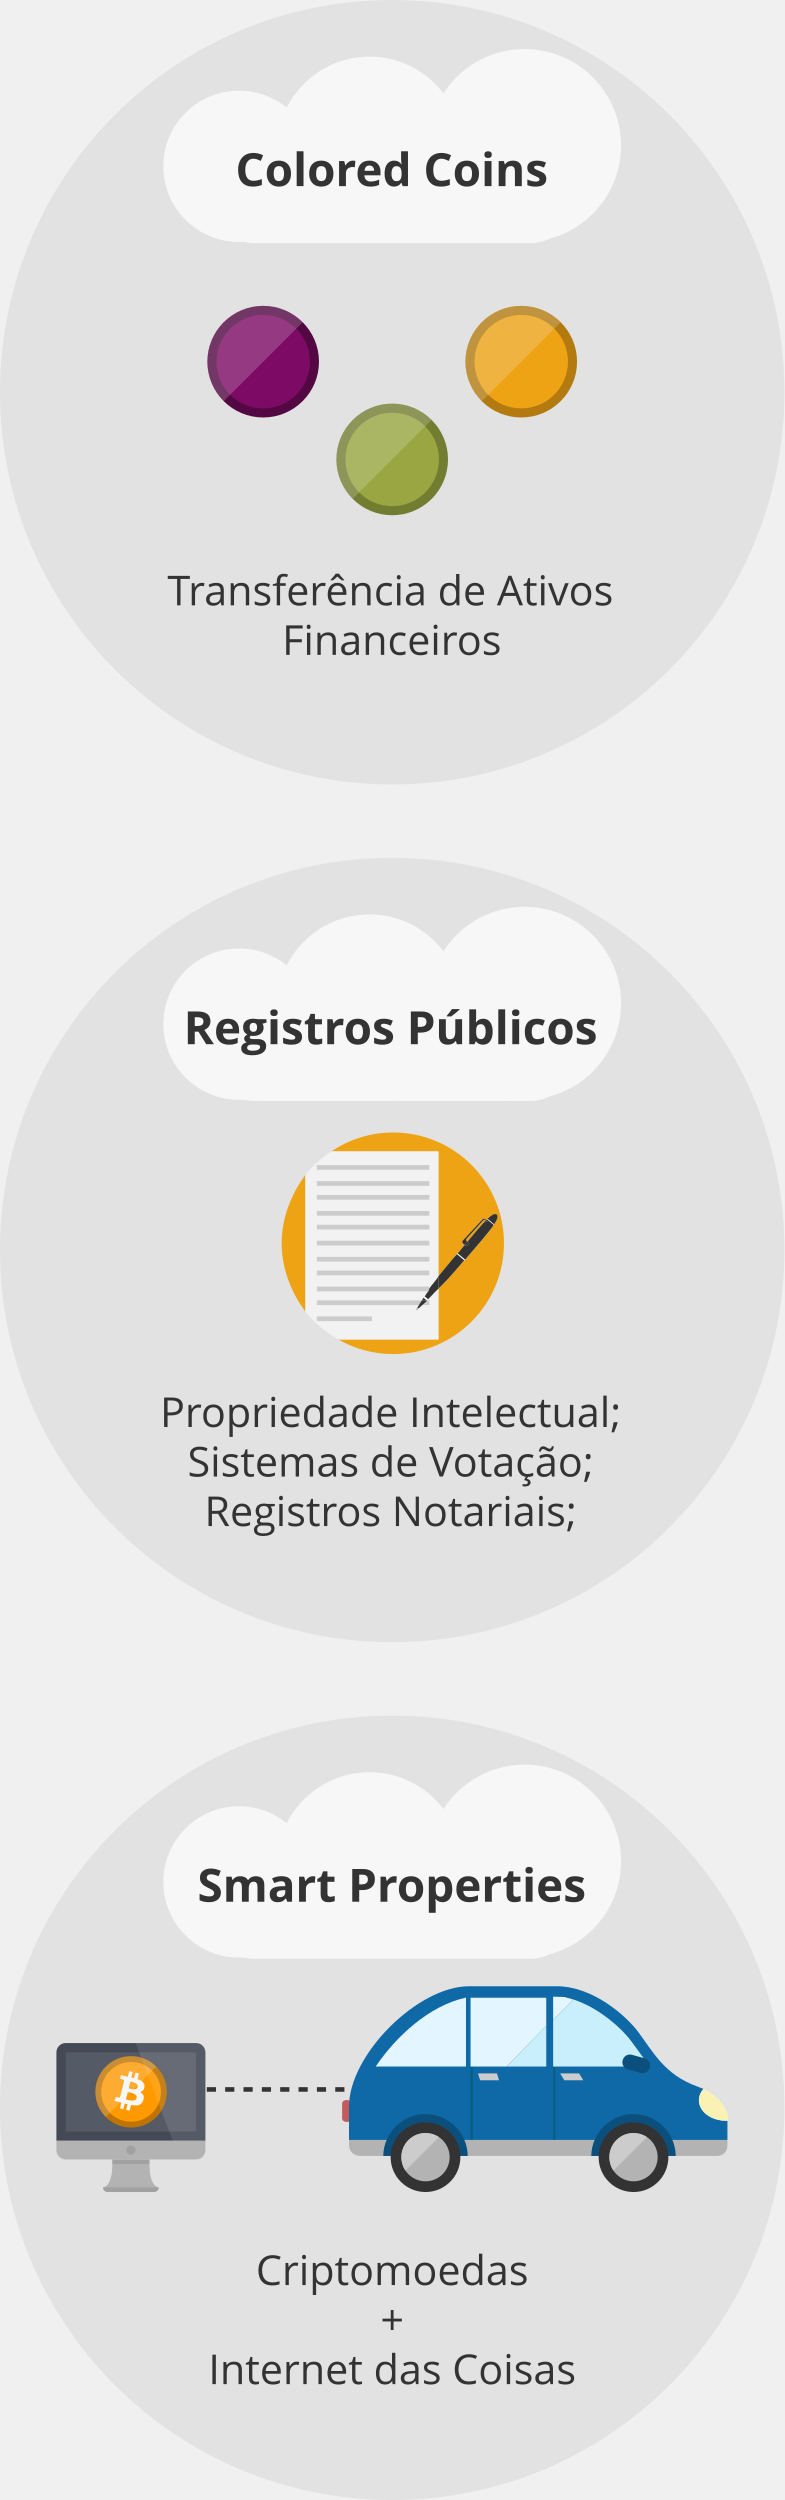
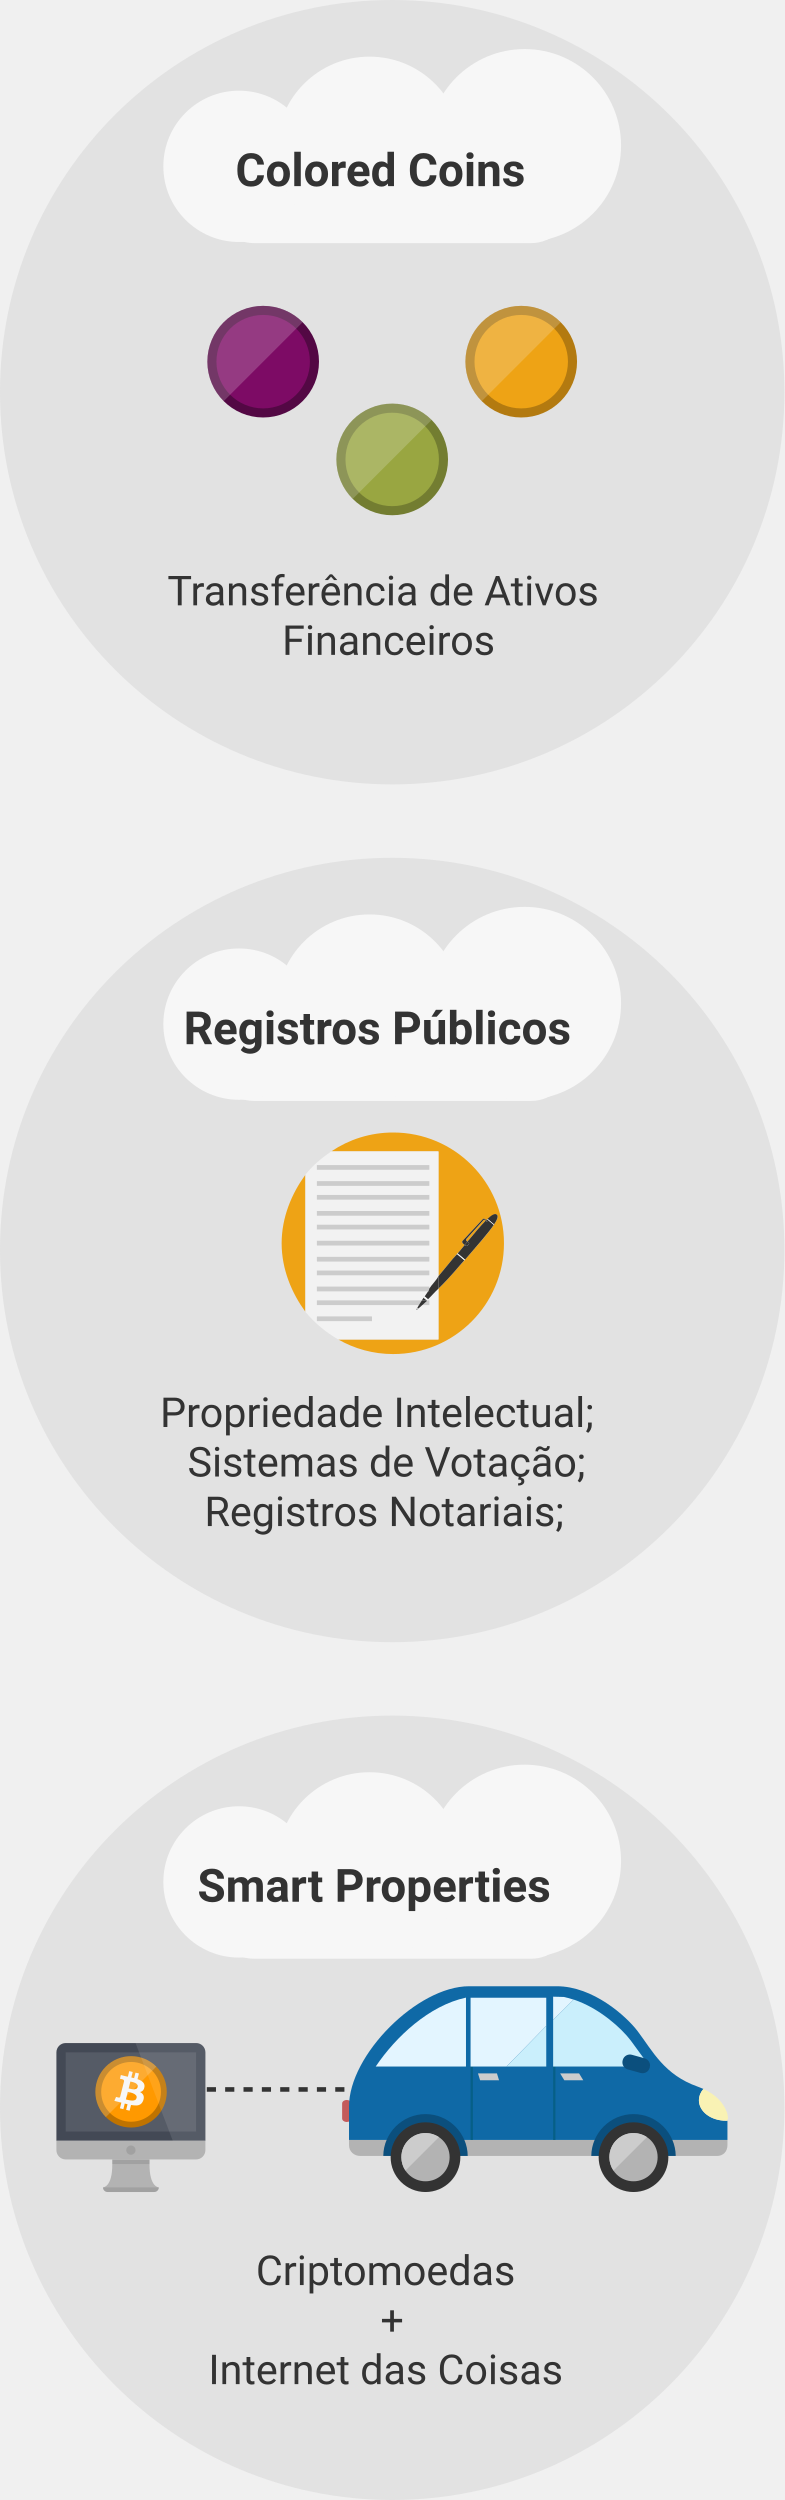
<svg xmlns="http://www.w3.org/2000/svg" version="1.1" id="Layer_1" x="0px" y="0px" width="342px" height="1090px" viewBox="0 0 342 1090" enable-background="new 0 0 342 1090" xml:space="preserve">
  <g>
    <circle fill="#E2E2E2" cx="171" cy="171" r="171" />
    <g>
      <path fill="#F7F7F7" d="M248.167,89.508c0,9.108-7.384,16.492-16.493,16.492H110.66c-9.109,0-16.493-7.384-16.493-16.492V77.492    c0-9.108,7.384-16.492,16.493-16.492h121.014c9.109,0,16.493,7.384,16.493,16.492V89.508z" />
      <circle fill="#F7F7F7" cx="104.204" cy="72.521" r="32.985" />
      <circle fill="#F7F7F7" cx="161.104" cy="65.099" r="40.406" />
      <circle fill="#F7F7F7" cx="228.725" cy="63.45" r="42.056" />
    </g>
    <g>
      <rect x="59.956" y="250.243" fill="none" width="222.09" height="41.248" />
      <text transform="matrix(1 0 0 1 72.9844 263.9229)">
-         <tspan x="0" y="0" fill="#333333" font-family="'Open Sans', sans-serif" font-size="18">Transferência de Ativos </tspan>
-         <tspan x="50.027" y="21.601" fill="#333333" font-family="'Open Sans', sans-serif" font-size="18">Financeiros</tspan>
+         <tspan x="0" y="0" fill="#333333" font-family="'Roboto', sans-serif" font-size="18">Transferência de Ativos </tspan>
+         <tspan x="50.027" y="21.601" fill="#333333" font-family="'Roboto', sans-serif" font-size="18">Financeiros</tspan>
      </text>
    </g>
    <g>
      <rect x="94.711" y="65.958" fill="none" width="152.578" height="15.53" />
-       <text transform="matrix(1 0 0 1 102.6602 81.1582)" fill="#333333" font-family="'Open Sans', sans-serif" font-weight="700" font-size="20">Colored Coins</text>
+       <text transform="matrix(1 0 0 1 102.6602 81.1582)" fill="#333333" font-family="'Roboto', sans-serif" font-weight="700" font-size="20">Colored Coins</text>
    </g>
    <g>
      <g>
        <circle fill="#530844" cx="114.746" cy="157.689" r="24.334" />
        <circle fill="#7D0B65" cx="114.746" cy="157.689" r="20.373" />
        <path opacity="0.2" fill="#F7F7F7" d="M114.746,133.355c-13.439,0-24.334,10.895-24.334,24.334     c0,6.721,2.724,12.804,7.127,17.205l34.413-34.411C127.549,136.078,121.466,133.355,114.746,133.355z" />
      </g>
      <g>
        <circle fill="#737D31" cx="171" cy="200.311" r="24.334" />
        <circle fill="#99A641" cx="171" cy="200.311" r="20.373" />
        <path opacity="0.2" fill="#F7F7F7" d="M171,175.977c-13.439,0-24.334,10.895-24.334,24.334c0,6.719,2.724,12.803,7.127,17.207     l34.414-34.414C183.802,178.699,177.719,175.977,171,175.977z" />
      </g>
      <g>
        <circle fill="#B37A10" cx="227.253" cy="157.689" r="24.334" />
        <circle fill="#EEA315" cx="227.253" cy="157.689" r="20.373" />
        <path opacity="0.2" fill="#F7F7F7" d="M227.253,133.355c-13.438,0-24.334,10.895-24.334,24.334     c0,6.721,2.725,12.804,7.128,17.205l34.413-34.411C240.056,136.078,233.973,133.355,227.253,133.355z" />
      </g>
    </g>
  </g>
  <g>
    <circle fill="#E2E2E2" cx="171" cy="919" r="171" />
    <g>
      <path fill="#F7F7F7" d="M248.167,837.508c0,9.108-7.384,16.492-16.493,16.492H110.66c-9.109,0-16.493-7.384-16.493-16.492v-12.016    c0-9.108,7.384-16.492,16.493-16.492h121.014c9.109,0,16.493,7.384,16.493,16.492V837.508z" />
      <circle fill="#F7F7F7" cx="104.204" cy="820.521" r="32.985" />
      <circle fill="#F7F7F7" cx="161.104" cy="813.099" r="40.406" />
      <circle fill="#F7F7F7" cx="228.725" cy="811.45" r="42.056" />
    </g>
    <g>
      <rect x="63.227" y="982.604" fill="none" width="215.547" height="56.888" />
      <text transform="matrix(1 0 0 1 111.5728 996.2832)">
-         <tspan x="0" y="0" fill="#333333" font-family="'Open Sans', sans-serif" font-size="18">Criptomoedas </tspan>
-         <tspan x="54.281" y="21.601" fill="#333333" font-family="'Open Sans', sans-serif" font-size="18">+</tspan>
-         <tspan x="-20.729" y="43.2" fill="#333333" font-family="'Open Sans', sans-serif" font-size="18">Internet das Coisas</tspan>
+         <tspan x="0" y="0" fill="#333333" font-family="'Roboto', sans-serif" font-size="18">Criptomoedas </tspan>
+         <tspan x="54.281" y="21.601" fill="#333333" font-family="'Roboto', sans-serif" font-size="18">+</tspan>
+         <tspan x="-20.729" y="43.2" fill="#333333" font-family="'Roboto', sans-serif" font-size="18">Internet das Coisas</tspan>
      </text>
    </g>
    <g>
      <rect x="76.9" y="813.958" fill="none" width="188.2" height="15.53" />
-       <text transform="matrix(1 0 0 1 86.0928 829.1582)" fill="#333333" font-family="'Open Sans', sans-serif" font-weight="700" font-size="20">Smart Properties</text>
+       <text transform="matrix(1 0 0 1 86.0928 829.1582)" fill="#333333" font-family="'Roboto', sans-serif" font-weight="700" font-size="20">Smart Properties</text>
    </g>
    <line fill="none" stroke="#333333" stroke-width="2" stroke-miterlimit="10" stroke-dasharray="4" x1="58.167" y1="911" x2="229.167" y2="911" />
    <g>
      <path fill="#C45B5B" d="M153.167,917.105c0-0.845-0.938-1.529-2-1.529l0,0c-1.064,0-2,0.685-2,1.529v6.564    c0,0.845,0.936,1.529,2,1.529l0,0c1.062,0,2-0.685,2-1.529V917.105z" />
      <path fill="#B3B3B3" d="M152.167,935.259c0,2.814,2.173,4.741,4.988,4.741h155.398c2.814,0,4.614-1.927,4.614-4.741V933h-165    V935.259z" />
      <path fill="#0F69A6" d="M304.74,915.688c0-1.81,0.73-3.494,1.982-4.903c-0.777-0.351-1.602-0.686-2.492-1.001    c-14.625-5.136-19.689-15.525-26.154-24.1C273.066,879.039,258.544,866,242.75,866h-38.213c-22.51,0-52.37,29.936-52.37,52.446    v5.55v1.073v1.529V933h165v-6.401v-1.972c0,0.012-0.268,0.02-0.523,0.02C309.936,924.646,304.74,920.636,304.74,915.688z" />
      <path fill="#E3F5FF" d="M203.167,901v-30.043c-16,3.429-30.612,17.043-39.354,30.043H203.167z" />
      <path fill="#0B4F7D" d="M203.925,940c-0.086-10-8.293-18.255-18.408-18.255c-10.117,0-18.322,8.255-18.406,18.255H203.925z" />
      <path fill="#0B4F7D" d="M294.615,940c-0.084-10-8.289-18.255-18.406-18.255c-10.115,0-18.322,8.255-18.408,18.255H294.615z" />
      <circle fill="#333333" cx="185.517" cy="940.525" r="15.201" />
      <circle fill="#B3B3B3" cx="185.517" cy="940.525" r="10.521" />
      <circle fill="#333333" cx="276.208" cy="940.525" r="15.2" />
      <circle fill="#B3B3B3" cx="276.208" cy="940.525" r="10.521" />
      <polygon fill="#CCCCCC" points="254.31,907 246.046,907 244.21,904 252.474,904   " />
      <polygon fill="#CCCCCC" points="217.583,907 209.32,907 208.402,904 216.666,904   " />
      <path fill="#F9F2B4" d="M317.403,923.868c-0.021-1.342-0.244-2.628-0.861-3.816c-1.209-2.808-3.855-6.544-9.879-9.268    c-1.252,1.409-1.954,3.094-1.954,4.903c0,4.948,5.214,8.959,11.921,8.959c0.256,0,0.537-0.008,0.537-0.02v-0.631    C317.167,923.996,317.407,923.95,317.403,923.868z" />
      <line fill="none" stroke="#065F87" stroke-miterlimit="10" x1="205.667" y1="901" x2="205.667" y2="933" />
      <line fill="none" stroke="#065F87" stroke-miterlimit="10" x1="241.667" y1="901" x2="241.667" y2="933" />
      <path fill="#CCCCCC" d="M185.517,930.004c-5.811,0-10.521,4.712-10.521,10.521c0,2.167,0.656,4.182,1.777,5.854l14.6-14.596    C189.697,930.66,187.685,930.004,185.517,930.004z" />
      <path fill="#CCCCCC" d="M276.208,930.004c-5.811,0-10.521,4.712-10.521,10.521c0,2.167,0.656,4.182,1.779,5.854l14.598-14.596    C280.388,930.66,278.376,930.004,276.208,930.004z" />
      <polygon fill="#CAEFFC" points="238.167,883.291 220.843,901 238.167,901   " />
      <polygon fill="#E3F5FF" points="238.167,871 205.167,871 205.167,901 220.843,901 238.167,883.291   " />
      <path fill="#E3F5FF" d="M245.778,870.674l-4.611-0.122v10.191l8.923-8.907C248.673,871.366,247.245,870.97,245.778,870.674z" />
      <path fill="#CAEFFC" d="M275.019,889.683c-3.875-5.141-13.472-14.077-24.917-17.878l-8.936,8.938V901h4.642h37.543    C280.267,897,277.767,893.327,275.019,889.683z" />
      <path fill="#0B4F7D" d="M283.267,901.563c-0.477,1.718-2.254,2.724-3.971,2.249l-5.566-1.542c-1.719-0.476-2.723-2.253-2.248-3.97    l0.045-0.164c0.477-1.719,2.254-2.725,3.971-2.249l5.566,1.54c1.717,0.476,2.723,2.254,2.248,3.971L283.267,901.563z" />
    </g>
    <g>
      <path fill="#B3B3B3" d="M65.193,943.549v-2.033h-16.24v2.026c0.082,10.152-4.061,10.155-4.061,10.155    c0,1.121,0.908,2.029,2.029,2.029h20.301c1.123,0,2.031-0.908,2.031-2.029C69.254,953.697,65.113,953.697,65.193,943.549z" />
      <path fill="#434955" d="M89.551,933.397L89.551,933.397v-38.57c0-2.241-1.818-4.06-4.059-4.06H28.654    c-2.242,0-4.061,1.818-4.061,4.06v38.57l0,0H89.551z" />
      <rect x="28.654" y="894.827" opacity="0.1" fill="#FFFFFF" width="56.838" height="34.51" />
      <path fill="#B3B3B3" d="M24.594,933.397v4.06c0,2.243,1.818,4.062,4.061,4.062h56.838c2.24,0,4.059-1.819,4.059-4.062v-4.06    H24.594z" />
      <path opacity="0.1" d="M46.922,955.727h20.301c1.123,0,2.031-0.908,2.031-2.029H44.893    C44.893,954.818,45.801,955.727,46.922,955.727z" />
      <path opacity="0.1" d="M59.104,937.456c0-1.121-0.908-2.027-2.031-2.027s-2.029,0.906-2.029,2.027    c0,1.124,0.906,2.033,2.029,2.033S59.104,938.58,59.104,937.456z" />
      <rect x="48.953" y="941.516" opacity="0.1" width="16.24" height="2.026" />
      <g>
        <circle fill="#F7F7F7" cx="57.308" cy="911.887" r="11.106" />
        <path fill="#FF9900" d="M43.584,908.587c0.605-2.399,1.756-4.468,3.453-6.203c1.697-1.736,3.715-2.94,6.064-3.613     c2.346-0.674,4.732-0.709,7.152-0.109s4.506,1.74,6.256,3.422c1.752,1.683,2.967,3.685,3.645,6.013     c0.68,2.326,0.715,4.69,0.111,7.089c-0.605,2.4-1.758,4.469-3.453,6.205c-1.697,1.734-3.719,2.939-6.064,3.613     c-2.346,0.671-4.73,0.707-7.152,0.108c-2.42-0.601-4.506-1.741-6.258-3.423c-1.75-1.682-2.965-3.686-3.645-6.012     C43.016,913.351,42.979,910.985,43.584,908.587z M49.855,915.978l1.98,0.489c0.127,0.02,0.311,0.063,0.549,0.138     c0.24,0.072,0.414,0.117,0.523,0.136l-0.631,2.48l1.512,0.382l0.605-2.455c0.109,0.039,0.303,0.088,0.578,0.15     c0.273,0.064,0.486,0.114,0.633,0.152L55,919.904l1.514,0.354l0.604-2.482c0.879,0.145,1.664,0.215,2.352,0.205     c0.688-0.009,1.293-0.196,1.816-0.558c0.521-0.364,0.91-0.92,1.168-1.664c0.586-1.637,0.121-2.846-1.402-3.627     c1.1-0.235,1.744-0.964,1.926-2.183c0.236-1.562-0.77-2.709-3.027-3.436l0.633-2.481l-1.512-0.354l-0.607,2.399     c-0.143-0.035-0.355-0.086-0.629-0.148c-0.277-0.063-0.469-0.114-0.578-0.15l0.605-2.4l-1.516-0.381l-0.604,2.454     c-0.275-0.036-0.598-0.108-0.963-0.218l-2.092-0.519l-0.385,1.608l1.072,0.246c0.514,0.127,0.754,0.416,0.717,0.871l-0.717,2.81     c0.037,0,0.094,0.019,0.166,0.057c-0.018-0.021-0.047-0.028-0.084-0.028c-0.035,0-0.062-0.01-0.082-0.028l-0.99,3.926     c-0.09,0.328-0.32,0.446-0.686,0.354l-1.102-0.271L49.855,915.978z M54.889,915.348l0.826-3.298c0.018,0,0.195,0.035,0.535,0.109     c0.34,0.072,0.598,0.136,0.771,0.189c0.174,0.057,0.43,0.137,0.77,0.246s0.602,0.229,0.785,0.355     c0.182,0.127,0.375,0.276,0.576,0.449c0.201,0.172,0.334,0.372,0.4,0.6c0.062,0.229,0.059,0.479-0.016,0.75     c-0.055,0.2-0.137,0.373-0.248,0.518c-0.109,0.146-0.246,0.255-0.412,0.328c-0.166,0.072-0.334,0.136-0.508,0.19     c-0.176,0.055-0.385,0.077-0.633,0.069c-0.248-0.011-0.465-0.025-0.648-0.042c-0.182-0.019-0.402-0.054-0.658-0.109     c-0.258-0.055-0.453-0.095-0.592-0.121c-0.137-0.028-0.316-0.069-0.535-0.125C55.082,915.405,54.943,915.367,54.889,915.348z      M56.1,910.55l0.742-2.999c0.055,0.019,0.17,0.045,0.346,0.08c0.172,0.037,0.324,0.069,0.451,0.098     c0.131,0.027,0.295,0.071,0.496,0.135c0.203,0.065,0.377,0.123,0.523,0.179c0.146,0.054,0.311,0.131,0.494,0.231     s0.322,0.2,0.414,0.3c0.09,0.1,0.195,0.223,0.314,0.368c0.119,0.145,0.174,0.295,0.168,0.45c-0.012,0.153-0.025,0.33-0.043,0.532     c-0.057,0.235-0.152,0.431-0.289,0.585c-0.139,0.154-0.312,0.259-0.523,0.312c-0.211,0.057-0.416,0.097-0.617,0.124     c-0.203,0.028-0.445,0.019-0.73-0.027c-0.283-0.044-0.504-0.082-0.658-0.109c-0.158-0.026-0.369-0.078-0.635-0.149     C56.287,910.587,56.137,910.55,56.1,910.55z" />
        <path fill="#BF7300" d="M57.148,896.482c-8.596,0-15.562,6.968-15.562,15.562c0,8.596,6.967,15.562,15.562,15.562     c8.594,0,15.561-6.966,15.561-15.562C72.709,903.45,65.742,896.482,57.148,896.482z M57.148,925.073     c-7.195,0-13.029-5.832-13.029-13.028s5.834-13.028,13.029-13.028c7.193,0,13.027,5.832,13.027,13.028     S64.342,925.073,57.148,925.073z" />
        <path opacity="0.2" fill="#F7F7F7" d="M57.148,896.482c-8.596,0-15.562,6.968-15.562,15.562c0,4.298,1.742,8.188,4.559,11.004     l22.006-22.008C65.336,898.225,61.445,896.482,57.148,896.482z" />
      </g>
      <path opacity="0.1" fill="#FFFFFF" d="M85.492,890.768H59.104l16.238,42.63h14.209l0,0v-38.57    C89.551,892.586,87.732,890.768,85.492,890.768z" />
    </g>
  </g>
  <g>
    <circle fill="#E2E2E2" cx="171" cy="545" r="171" />
    <g>
      <path fill="#F7F7F7" d="M248.167,463.508c0,9.108-7.384,16.492-16.493,16.492H110.66c-9.109,0-16.493-7.384-16.493-16.492v-12.016    c0-9.108,7.384-16.492,16.493-16.492h121.014c9.109,0,16.493,7.384,16.493,16.492V463.508z" />
      <circle fill="#F7F7F7" cx="104.205" cy="446.521" r="32.985" />
      <circle fill="#F7F7F7" cx="161.104" cy="439.099" r="40.406" />
      <circle fill="#F7F7F7" cx="228.725" cy="437.45" r="42.056" />
    </g>
    <g>
      <rect x="55.228" y="608.486" fill="none" width="230.544" height="57.005" />
      <text transform="matrix(1 0 0 1 69.7861 622.166)">
-         <tspan x="0" y="0" fill="#333333" font-family="'Open Sans', sans-serif" font-size="18">Propriedade Intelectual;</tspan>
-         <tspan x="11.971" y="21.601" fill="#333333" font-family="'Open Sans', sans-serif" font-size="18">Sistemas de Votação;</tspan>
-         <tspan x="19.358" y="43.2" fill="#333333" font-family="'Open Sans', sans-serif" font-size="18">Registros Notariais; </tspan>
+         <tspan x="0" y="0" fill="#333333" font-family="'Roboto', sans-serif" font-size="18">Propriedade Intelectual;</tspan>
+         <tspan x="11.971" y="21.601" fill="#333333" font-family="'Roboto', sans-serif" font-size="18">Sistemas de Votação;</tspan>
+         <tspan x="19.358" y="43.2" fill="#333333" font-family="'Roboto', sans-serif" font-size="18">Registros Notariais; </tspan>
      </text>
    </g>
    <g>
      <rect x="70.711" y="440.083" fill="none" width="199.578" height="15.28" />
-       <text transform="matrix(1 0 0 1 80.0898 455.2832)" fill="#333333" font-family="'Open Sans', sans-serif" font-weight="700" font-size="20">Registros Públicos</text>
+       <text transform="matrix(1 0 0 1 80.0898 455.2832)" fill="#333333" font-family="'Roboto', sans-serif" font-weight="700" font-size="20">Registros Públicos</text>
    </g>
    <g>
      <path fill="#EEA315" d="M122.794,542.071c0,11.288,4.372,21.663,10.372,29.888v-59.775    C127.167,520.407,122.794,530.782,122.794,542.071z" />
      <path fill="#EEA315" d="M210.578,532.223l-7.231,7.951c-0.263,0.311-0.17,0.715,0.14,0.977l0.29,0.244    c3.057-3.705,5.778-6.963,7.978-9.183l-0.426-0.358C211.017,531.591,210.839,531.912,210.578,532.223z" />
      <path fill="#EEA315" d="M171.428,493.77c-9.991,0-19.272,3.034-26.976,8.23h46.714v54.424c2-2.424,4.102-5.027,6.303-7.639    c0.584-0.689,1.05-1.148,1.759-1.996l-0.014-0.046l0.26-0.282l0.064,0.046c1.045-1.255,2.07-2.49,3.06-3.69l-0.589-0.498    c-0.464-0.393-0.648-0.934-0.387-1.244l8.779-9.449c0.263-0.311,0.72-0.428,1.185-0.036l0.304,0.257    c0.043,0.036,0.081,0.272,0.122,0.308c0.123-0.122,0.244-0.153,0.364-0.153h-0.002l0.171-0.365    c1.891-1.779,3.251-2.621,4.03-1.965c0.779,0.658,0.279,2.052-1.155,4.218L215.296,534h-0.002c-2.503,4-7.352,9.129-12.532,15.197    l-0.26,0.272l-2.327-1.956l2.35,1.983c-0.717,0.842-1.269,1.296-1.853,1.987c-3.246,3.85-6.506,7.43-9.506,10.332V584h-43.704    c7.064,4.047,15.241,6.372,23.966,6.372c26.677,0,48.302-21.625,48.302-48.301C219.73,515.395,198.105,493.77,171.428,493.77z" />
      <path fill="#F2F2F2" d="M191.167,561.816c-2,1.905-3.326,3.521-4.621,4.721L186.325,567h0.842v2h-3.017    c-0.807,0.723-1.479,1.305-1.833,1.545l-0.001-0.001l-0.142,0.13l-0.33-0.279l0.102-0.176l0.016,0.014    c0.121-0.266,0.367-0.697,0.693-1.232h-44.488v-2h45.749c0.253-0.394,0.514-0.797,0.776-1.203l-0.035-0.029l0.475-0.562    l1.58,1.332l-1.545-1.303c0.436-0.665,0.944-1.417,1.512-2.234h-48.512v-2h49v0.832c1-1.623,3-3.456,4-5.408V502h-46.714    c-4.16,2.807-8.286,6.252-11.286,10.184v59.775c4,4.854,8.901,8.951,14.296,12.041h43.704V561.816z M138.167,508h49v2h-49V508z     M138.167,515h49v2h-49V515z M138.167,521h49v2h-49V521z M138.167,528h49v2h-49V528z M138.167,534h49v2h-49V534z M138.167,541h49    v2h-49V541z M138.167,548h49v2h-49V548z M138.167,554h49v2h-49V554z M181.832,570.39l0.36,0.304    c-0.408,0.334-0.57,0.401-0.61,0.367C181.536,571.022,181.574,570.851,181.832,570.39z M162.167,576h-24v-2h24V576z     M174.914,579.152c-2.948-1.422-2.599-3.601-4.071-5.912c-1.229,1.422-1.72,3.201-2.211,4.979    c0.491-1.777,0.982-3.557,2.211-4.979C172.315,575.552,171.965,577.73,174.914,579.152c2.193-3.686,6.616,1.014,10.67-1.467    C181.53,580.166,177.107,575.467,174.914,579.152z" />
      <rect x="138.167" y="541" fill="#CCCCCC" width="49" height="2" />
      <rect x="138.167" y="534" fill="#CCCCCC" width="49" height="2" />
      <rect x="138.167" y="528" fill="#CCCCCC" width="49" height="2" />
      <rect x="138.167" y="521" fill="#CCCCCC" width="49" height="2" />
      <rect x="138.167" y="508" fill="#CCCCCC" width="49" height="2" />
      <rect x="138.167" y="515" fill="#CCCCCC" width="49" height="2" />
      <rect x="138.167" y="548" fill="#CCCCCC" width="49" height="2" />
      <rect x="138.167" y="554" fill="#CCCCCC" width="49" height="2" />
      <path fill="#CCCCCC" d="M187.167,561h-49v2h48.512c0.261-0.375,0.488-0.766,0.488-1.168V561z" />
      <path fill="#CCCCCC" d="M186.237,567c-0.727,1-1.447,1.428-2.087,2h3.017v-2h-0.842h-0.086H186.237z" />
      <path fill="#CCCCCC" d="M138.167,567v2h44.488c0.349-0.573,0.789-1.267,1.261-2H138.167z" />
      <rect x="138.167" y="574" fill="#CCCCCC" width="24" height="2" />
      <path fill="#333333" d="M216.576,529.569c-0.779-0.656-2.14,0.085-4.03,1.864l2.875,2.426    C216.855,531.693,217.355,530.228,216.576,529.569z" />
      <path fill="#333333" d="M215.294,534.043l-2.918-2.445c-0.12,0.115-0.241,0.232-0.364,0.354c0.27,0.234,0.479,0.465,0.397,0.813    l-0.656-0.554c-2.199,2.22-4.921,5.478-7.978,9.183l0.84,0.709l-0.794,0.941c-0.263,0.312-0.734,0.18-1.198-0.211l-0.021-0.018    c-0.989,1.2-2.009,2.436-3.054,3.69l3.213,2.712C207.943,543.15,212.792,537.745,215.294,534.043z" />
      <path fill="#333333" d="M200.672,551.486c0.584-0.691,1.053-1.145,1.77-1.986l-2.309-1.981l-0.843-0.729    c-0.709,0.848-1.248,1.307-1.831,1.996c-2.202,2.611-4.293,5.215-6.293,7.639v5.393    C194.167,558.914,197.426,555.335,200.672,551.486z" />
      <path fill="#333333" d="M187.167,563h-0.488c-0.567,0.817-1.076,1.569-1.512,2.234l1.379,1.303    c1.295-1.199,2.621-2.815,4.621-4.721v-5.393c-1,1.952-3,3.785-4,5.408V563z" />
      <path fill="#333333" d="M187.5,561.832c-0.286,0.402-0.561,0.793-0.821,1.168h0.821V561.832z" />
      <path fill="#333333" d="M181.961,570.232l0.362,0.304l-0.008,0.008l0.001,0.001c0.354-0.24,1.026-0.822,1.833-1.545h-1.495    C182.329,569.535,182.083,569.967,181.961,570.232z" />
      <path fill="#333333" d="M184.692,565.797c-0.263,0.406-0.523,0.81-0.776,1.203h2.202L184.692,565.797z" />
      <path fill="#333333" d="M186.118,567h-2.202c-0.472,0.733-0.912,1.427-1.261,2h1.495c0.64-0.572,1.36-1.232,2.087-1.898    L186.118,567z" />
      <path fill="#333333" d="M182.192,570.693l-0.36-0.304c-0.258,0.461-0.296,0.633-0.25,0.671    C181.622,571.095,181.784,571.027,182.192,570.693z" />
      <path fill="#333333" d="M203.486,541.15c-0.31-0.262-0.402-0.666-0.14-0.977l7.231-7.951c0.262-0.311,0.439-0.632,0.75-0.369    l0.426,0.358c0.086-0.087,0.174-0.175,0.259-0.26c-0.041-0.035-0.079-0.07-0.122-0.106l-0.304-0.257    c-0.465-0.392-0.921-0.274-1.184,0.036l-8.779,9.449c-0.262,0.311-0.075,0.852,0.389,1.244l0.591,0.498    c0.396-0.48,0.786-0.954,1.173-1.422L203.486,541.15z" />
      <path fill="#333333" d="M211.753,532.212l0.656,0.554c0.082-0.349-0.128-0.579-0.397-0.813    C211.927,532.037,211.839,532.125,211.753,532.212z" />
      <path fill="#333333" d="M203.822,543.045l0.794-0.941l-0.84-0.709c-0.387,0.468-0.776,0.941-1.173,1.422l0.021,0.018    C203.087,543.225,203.559,543.356,203.822,543.045z" />
      <path fill="#F2F2F2" d="M215.296,534.044l0.124-0.185c-0.039,0.06-0.085,0.123-0.126,0.184L215.296,534.044z" />
      <path fill="#F2F2F2" d="M212.375,531.597l0.002,0.001c0.056-0.053,0.114-0.112,0.169-0.164L212.375,531.597z" />
      <path fill="#F2F2F2" d="M215.42,533.859l-2.875-2.426c-0.055,0.052-0.113,0.111-0.169,0.164l2.918,2.445    C215.335,533.982,215.381,533.919,215.42,533.859z" />
      <polygon fill="#F2F2F2" points="200.175,547.519 202.502,549.48 202.762,549.219 199.548,546.508 199.549,546.507     199.495,546.461 199.256,546.743 199.311,546.789 199.311,546.789   " />
      <polygon fill="#F2F2F2" points="202.762,549.219 199.549,546.507 199.548,546.508   " />
      <polygon fill="#F2F2F2" points="199.311,546.789 199.311,546.789 200.175,547.519   " />
      <polygon fill="#F2F2F2" points="184.657,565.768 184.692,565.797 184.692,565.797 186.119,567 186.325,567 186.711,566.537     185.131,565.205   " />
      <polygon fill="#F2F2F2" points="186.238,567.101 186.237,567.102 186.239,567.103 186.325,567 186.119,567   " />
      <rect x="184.472" y="566.398" transform="matrix(0.7645 0.6447 -0.6447 0.7645 408.7967 13.8782)" fill="#F2F2F2" width="1.866" height="0" />
      <rect x="186.177" y="566.973" fill="#F2F2F2" width="0.001" height="0.156" />
      <polygon fill="#F2F2F2" points="181.961,570.232 181.946,570.219 181.844,570.395 182.174,570.674 182.316,570.544     181.958,570.24   " />
      <rect x="181.904" y="570.384" fill="#F2F2F2" width="0.47" height="0.009" />
    </g>
  </g>
</svg>
